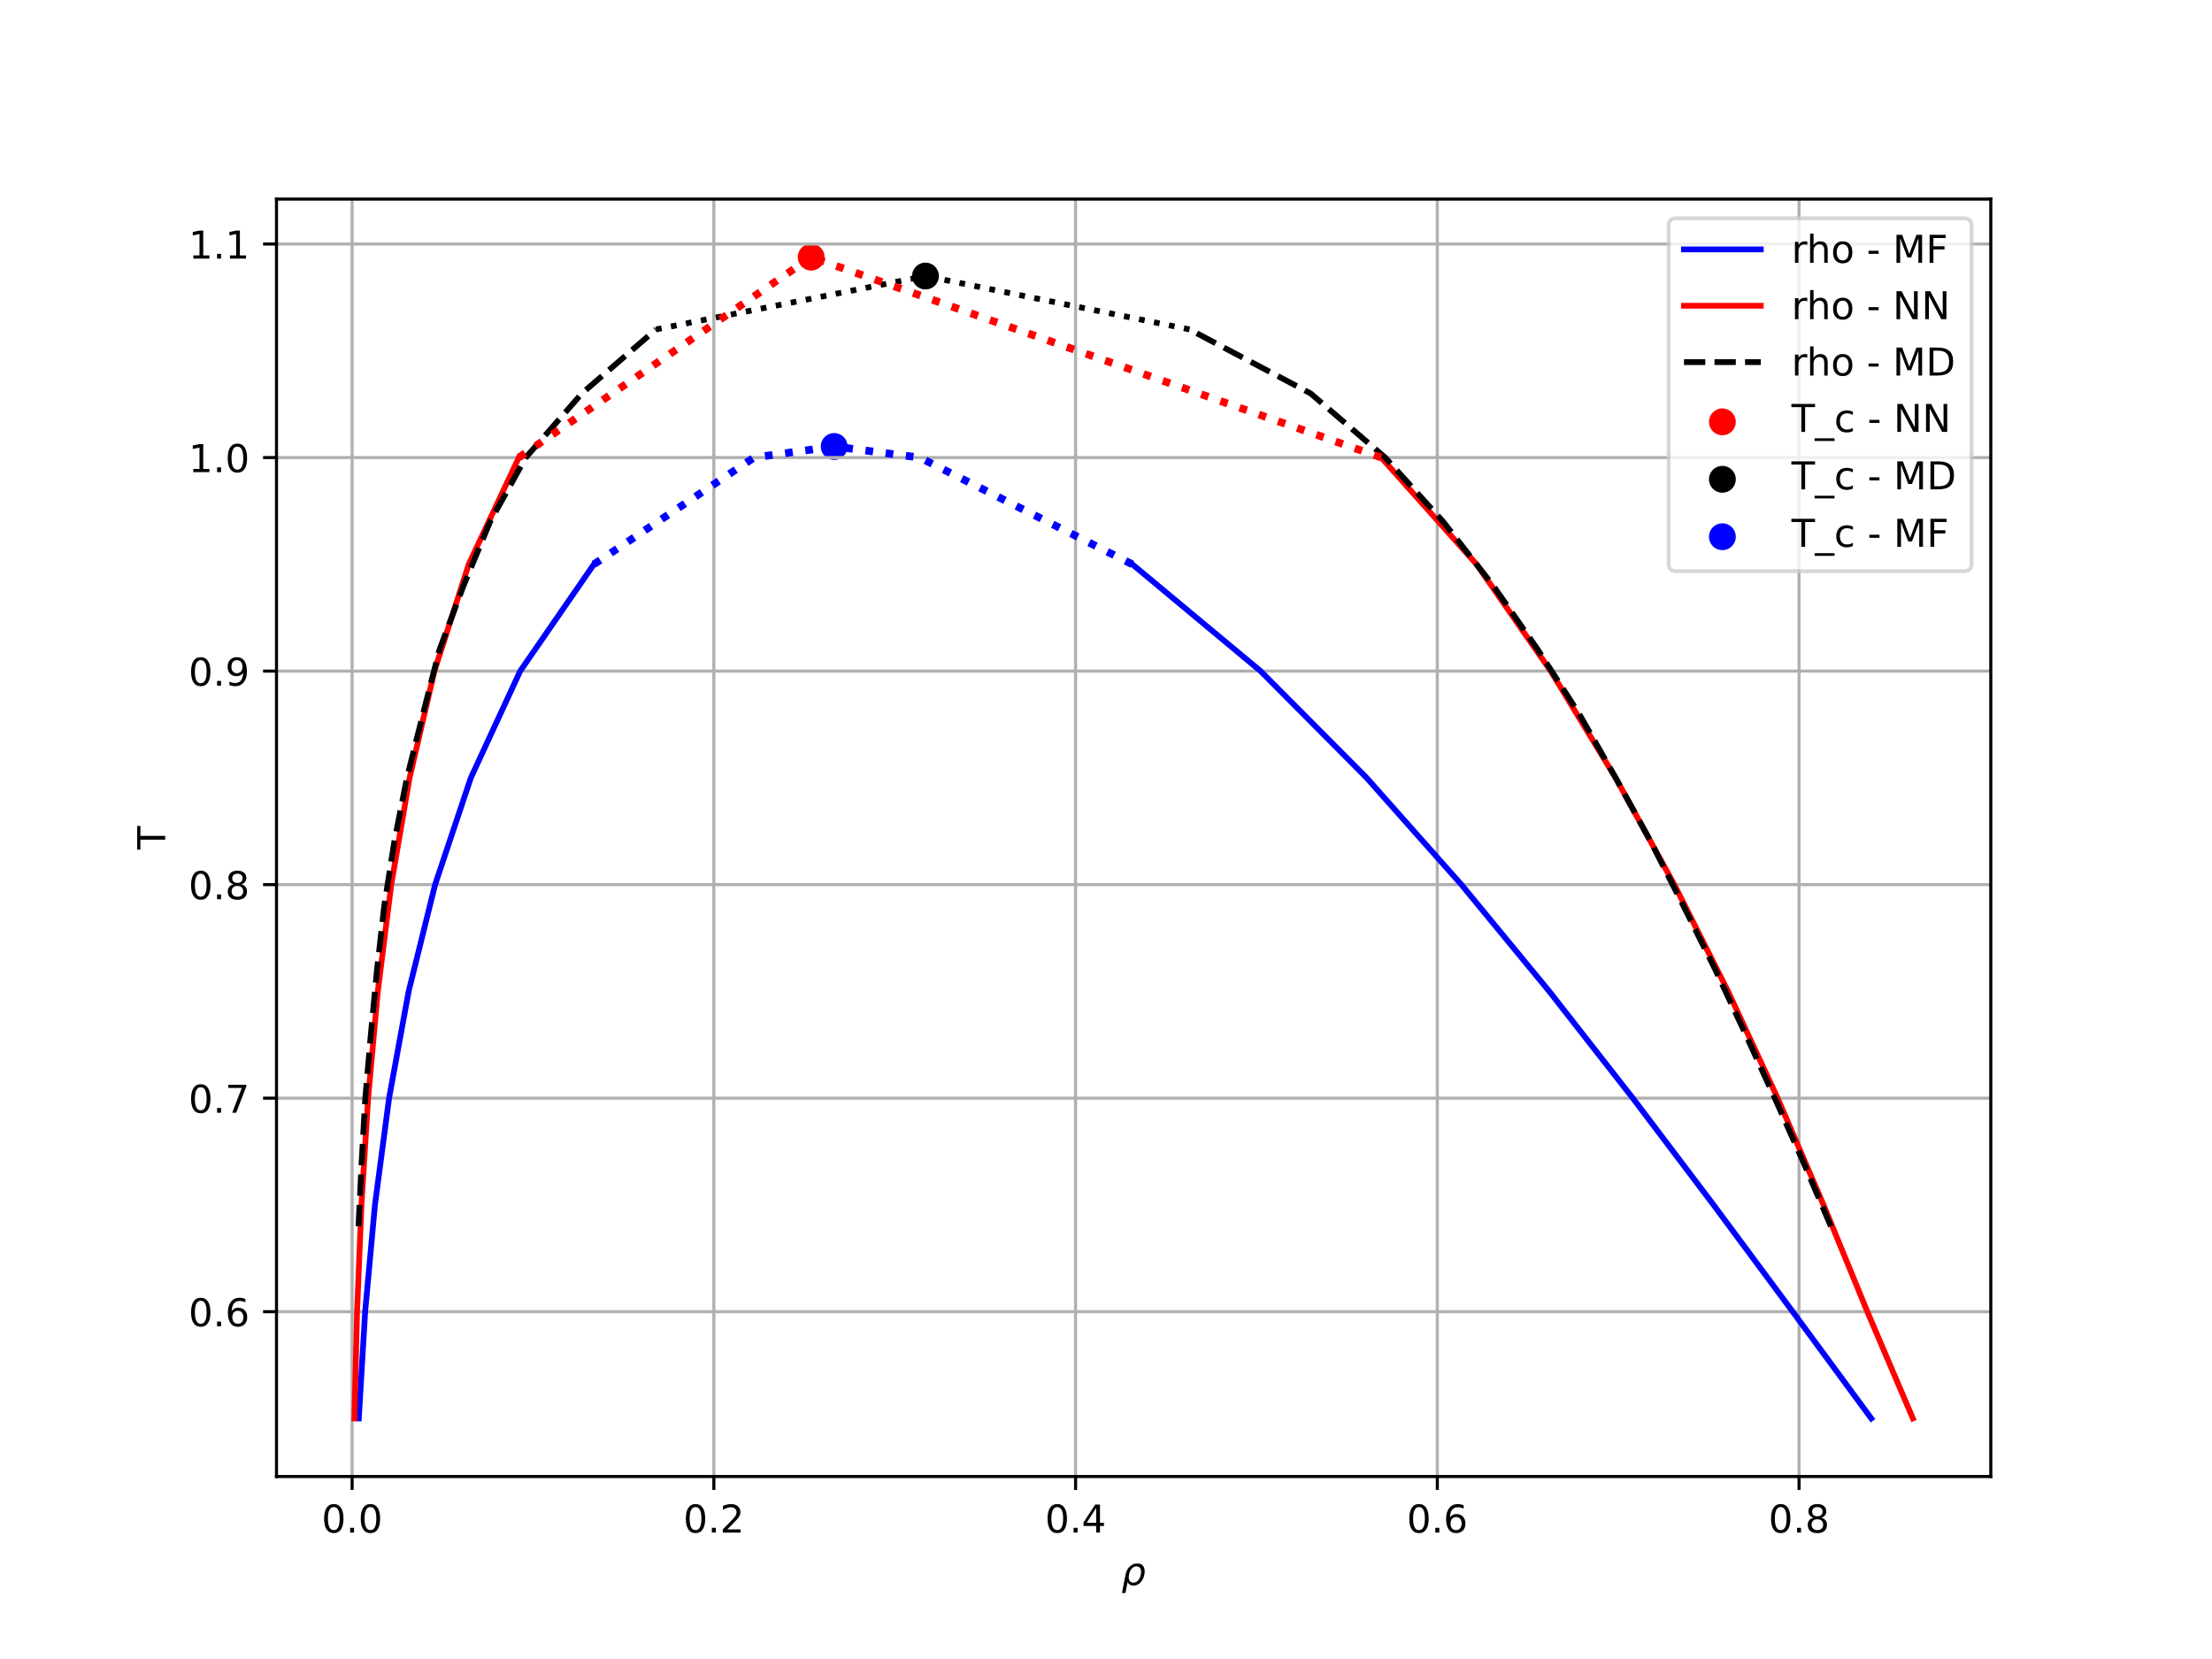
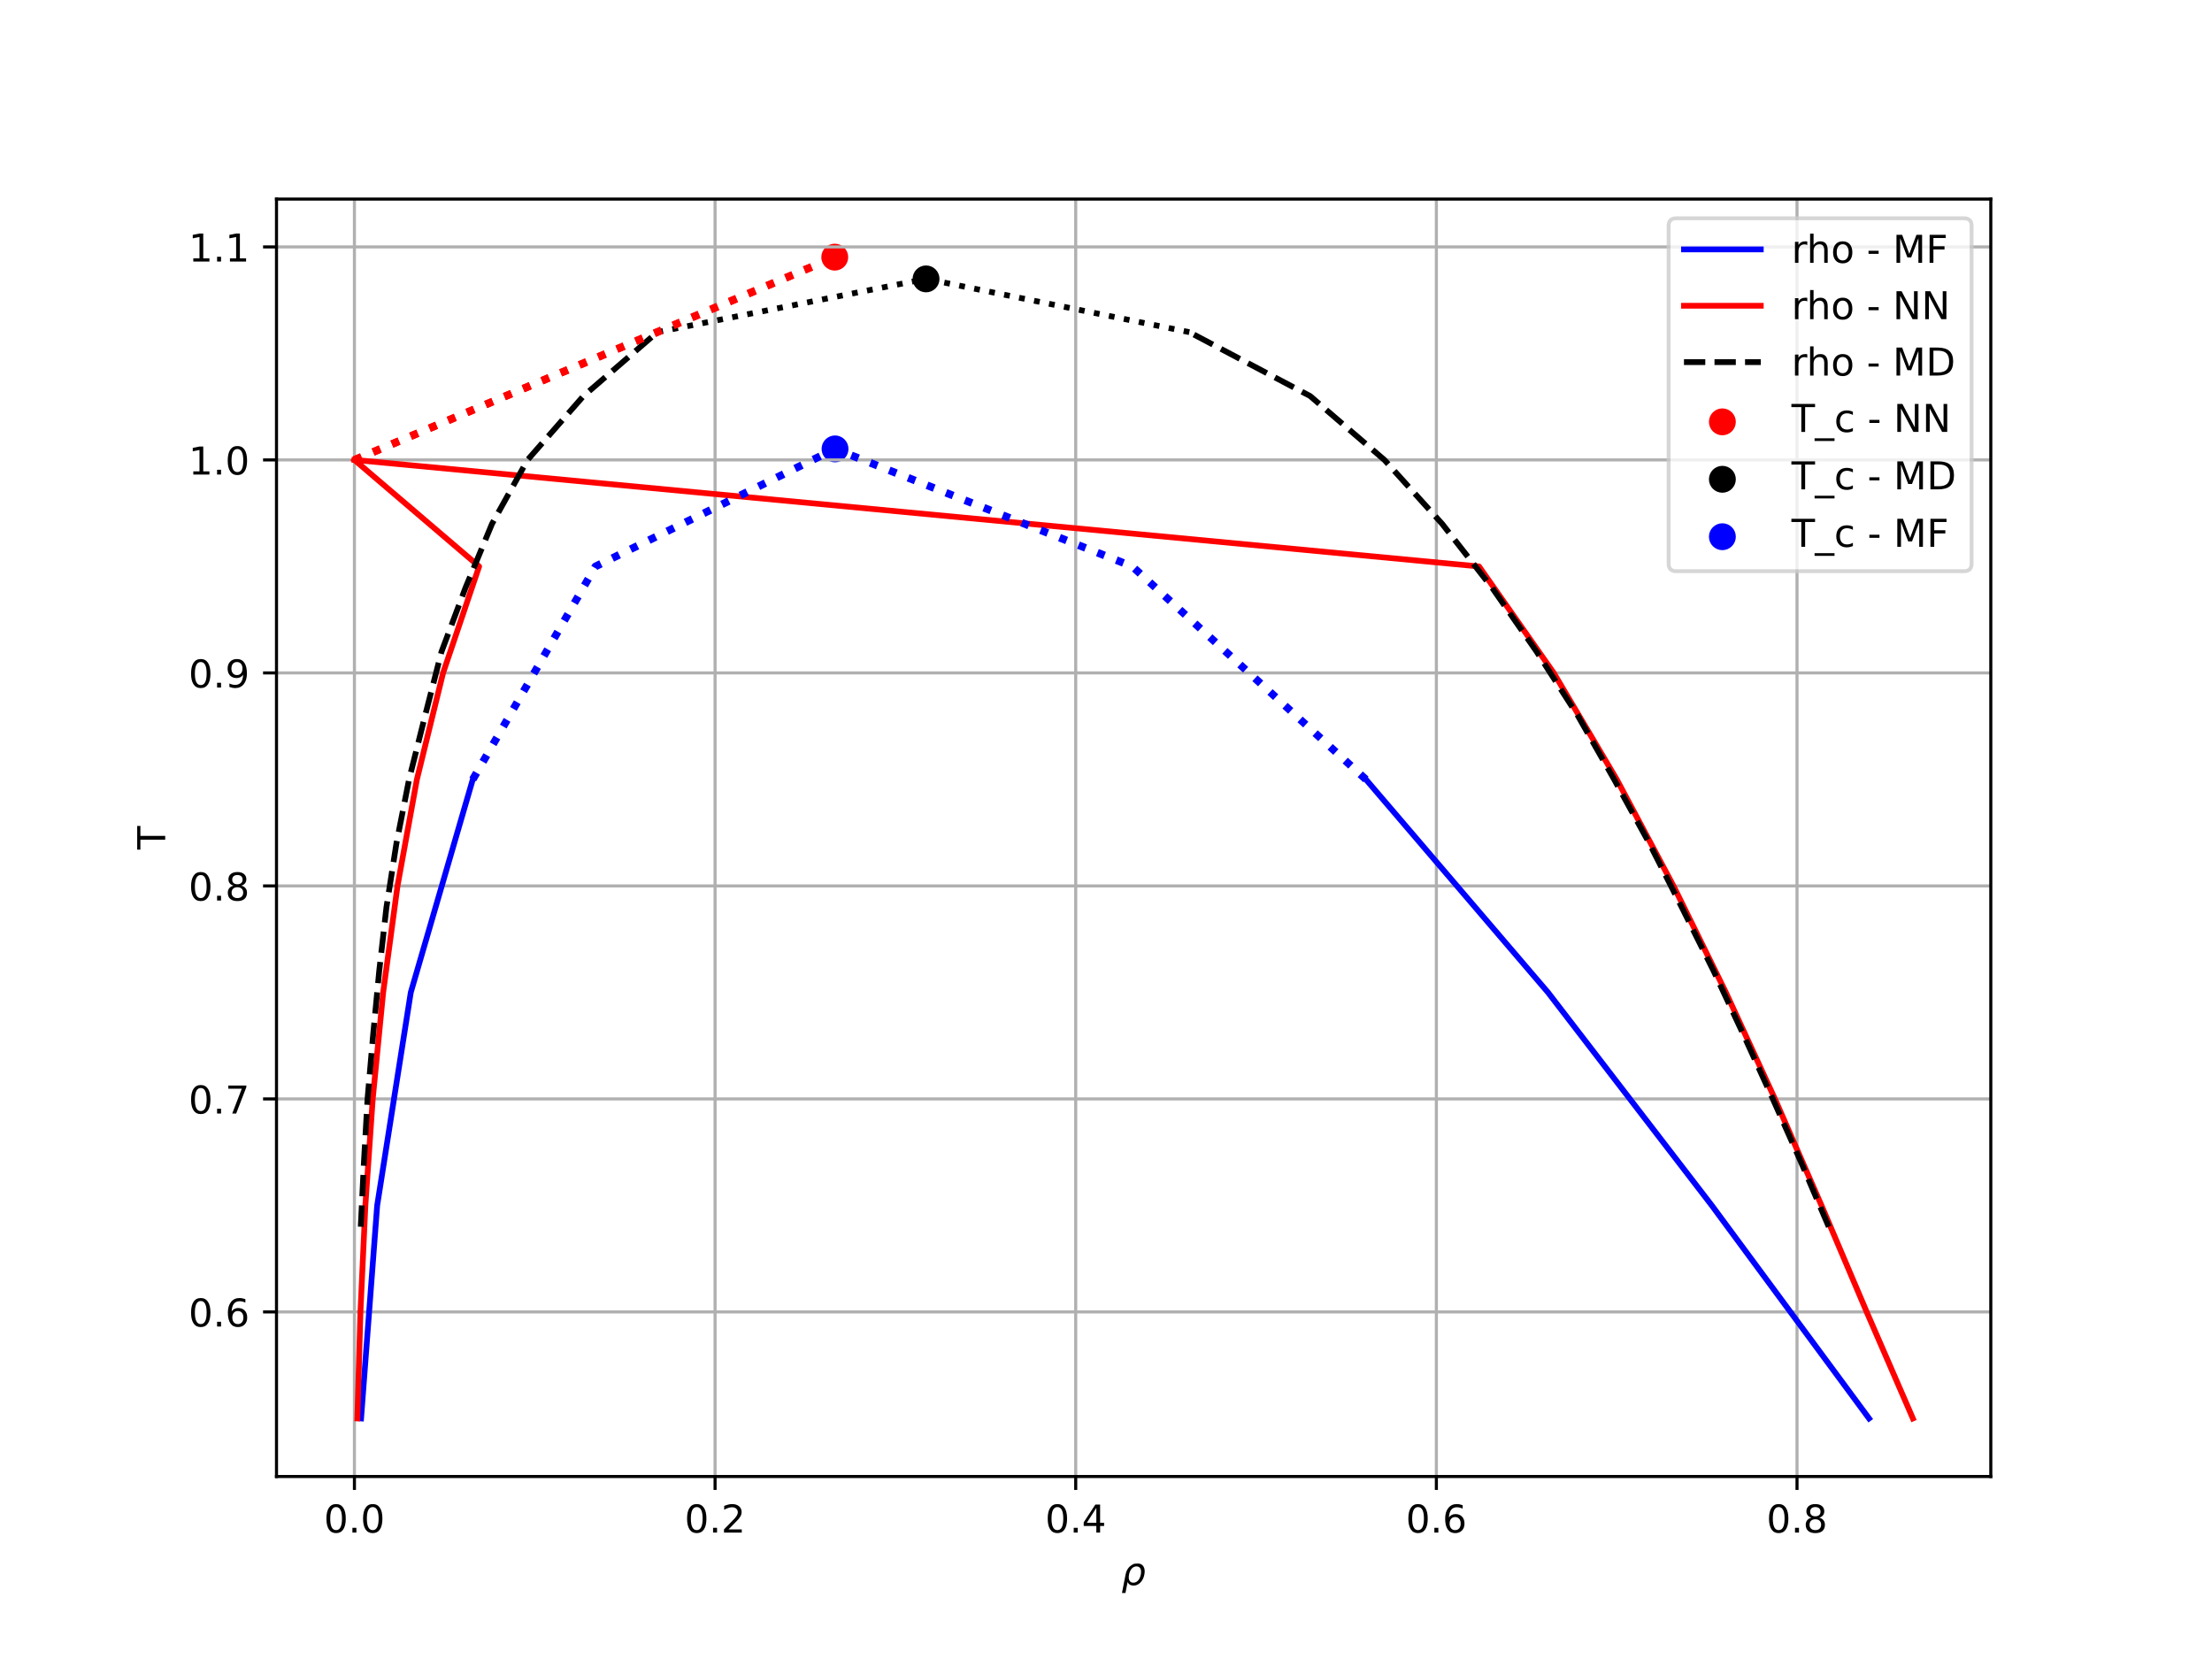
<svg xmlns="http://www.w3.org/2000/svg" xmlns:xlink="http://www.w3.org/1999/xlink" width="576pt" height="432pt" viewBox="0 0 576 432" version="1.1">
  <defs>
    <style type="text/css">*{stroke-linejoin: round; stroke-linecap: butt}</style>
  </defs>
  <g id="figure_1">
    <g id="patch_1">
      <path d="M 0 432  L 576 432  L 576 0  L 0 0  z " style="fill: #ffffff" />
    </g>
    <g id="axes_1">
      <g id="patch_2">
        <path d="M 72 384.48  L 518.4 384.48  L 518.4 51.84  L 72 51.84  z " style="fill: #ffffff" />
      </g>
      <g id="PathCollection_1">
        <defs>
-           <path id="m9071444aba" d="M 0 3  C 0.796 3 1.559 2.684 2.121 2.121  C 2.684 1.559 3 0.796 3 0  C 3 -0.796 2.684 -1.559 2.121 -2.121  C 1.559 -2.684 0.796 -3 0 -3  C -0.796 -3 -1.559 -2.684 -2.121 -2.121  C -2.684 -1.559 -3 -0.796 -3 0  C -3 0.796 -2.684 1.559 -2.121 2.121  C -1.559 2.684 -0.796 3 0 3  z " style="stroke: #ff0000" />
+           <path id="m1b01706b56" d="M 0 3  C 0.796 3 1.559 2.684 2.121 2.121  C 2.684 1.559 3 0.796 3 0  C 3 -0.796 2.684 -1.559 2.121 -2.121  C 1.559 -2.684 0.796 -3 0 -3  C -0.796 -3 -1.559 -2.684 -2.121 -2.121  C -2.684 -1.559 -3 -0.796 -3 0  C -3 0.796 -2.684 1.559 -2.121 2.121  C -1.559 2.684 -0.796 3 0 3  z " style="stroke: #ff0000" />
        </defs>
-         <g clip-path="url(#pd49ff49606)">
-           <use xlink:href="#m9071444aba" x="211.227" y="66.96" style="fill: #ff0000; stroke: #ff0000" />
+         <g clip-path="url(#p42bc08d154)">
+           <use xlink:href="#m1b01706b56" x="217.37" y="66.96" style="fill: #ff0000; stroke: #ff0000" />
        </g>
      </g>
      <g id="PathCollection_2">
        <defs>
-           <path id="m17c21397a3" d="M 0 3  C 0.796 3 1.559 2.684 2.121 2.121  C 2.684 1.559 3 0.796 3 0  C 3 -0.796 2.684 -1.559 2.121 -2.121  C 1.559 -2.684 0.796 -3 0 -3  C -0.796 -3 -1.559 -2.684 -2.121 -2.121  C -2.684 -1.559 -3 -0.796 -3 0  C -3 0.796 -2.684 1.559 -2.121 2.121  C -1.559 2.684 -0.796 3 0 3  z " style="stroke: #000000" />
+           <path id="ma82aede7c8" d="M 0 3  C 0.796 3 1.559 2.684 2.121 2.121  C 2.684 1.559 3 0.796 3 0  C 3 -0.796 2.684 -1.559 2.121 -2.121  C 1.559 -2.684 0.796 -3 0 -3  C -0.796 -3 -1.559 -2.684 -2.121 -2.121  C -2.684 -1.559 -3 -0.796 -3 0  C -3 0.796 -2.684 1.559 -2.121 2.121  C -1.559 2.684 -0.796 3 0 3  z " style="stroke: #000000" />
        </defs>
-         <g clip-path="url(#pd49ff49606)">
-           <use xlink:href="#m17c21397a3" x="240.989" y="71.88" style="stroke: #000000" />
+         <g clip-path="url(#p42bc08d154)">
+           <use xlink:href="#ma82aede7c8" x="241.142" y="72.622" style="stroke: #000000" />
        </g>
      </g>
      <g id="PathCollection_3">
        <defs>
-           <path id="mc3e76c0d43" d="M 0 3  C 0.796 3 1.559 2.684 2.121 2.121  C 2.684 1.559 3 0.796 3 0  C 3 -0.796 2.684 -1.559 2.121 -2.121  C 1.559 -2.684 0.796 -3 0 -3  C -0.796 -3 -1.559 -2.684 -2.121 -2.121  C -2.684 -1.559 -3 -0.796 -3 0  C -3 0.796 -2.684 1.559 -2.121 2.121  C -1.559 2.684 -0.796 3 0 3  z " style="stroke: #0000ff" />
+           <path id="m306298d314" d="M 0 3  C 0.796 3 1.559 2.684 2.121 2.121  C 2.684 1.559 3 0.796 3 0  C 3 -0.796 2.684 -1.559 2.121 -2.121  C 1.559 -2.684 0.796 -3 0 -3  C -0.796 -3 -1.559 -2.684 -2.121 -2.121  C -2.684 -1.559 -3 -0.796 -3 0  C -3 0.796 -2.684 1.559 -2.121 2.121  C -1.559 2.684 -0.796 3 0 3  z " style="stroke: #0000ff" />
        </defs>
-         <g clip-path="url(#pd49ff49606)">
-           <use xlink:href="#mc3e76c0d43" x="217.218" y="116.261" style="fill: #0000ff; stroke: #0000ff" />
+         <g clip-path="url(#p42bc08d154)">
+           <use xlink:href="#m306298d314" x="217.441" y="116.892" style="fill: #0000ff; stroke: #0000ff" />
        </g>
      </g>
      <g id="matplotlib.axis_1">
        <g id="xtick_1">
          <g id="line2d_1">
-             <path d="M 91.692 384.48  L 91.692 51.84  " clip-path="url(#pd49ff49606)" style="fill: none; stroke: #b0b0b0; stroke-width: 0.8; stroke-linecap: square" />
+             <path d="M 92.291 384.48  L 92.291 51.84  " clip-path="url(#p42bc08d154)" style="fill: none; stroke: #b0b0b0; stroke-width: 0.8; stroke-linecap: square" />
          </g>
          <g id="line2d_2">
            <defs>
-               <path id="m2b7b1d5ed8" d="M 0 0  L 0 3.5  " style="stroke: #000000; stroke-width: 0.8" />
-             </defs>
-             <g>
-               <use xlink:href="#m2b7b1d5ed8" x="91.692" y="384.48" style="stroke: #000000; stroke-width: 0.8" />
+               <path id="mb48adef383" d="M 0 0  L 0 3.5  " style="stroke: #000000; stroke-width: 0.8" />
+             </defs>
+             <g>
+               <use xlink:href="#mb48adef383" x="92.291" y="384.48" style="stroke: #000000; stroke-width: 0.8" />
            </g>
          </g>
          <g id="text_1">
-             <g transform="translate(83.74073 399.0784) scale(0.1 -0.1)">
+             <g transform="translate(84.33934 399.0784) scale(0.1 -0.1)">
              <defs>
                <path id="DejaVuSans-30" d="M 2034 4250  Q 1547 4250 1301 3770  Q 1056 3291 1056 2328  Q 1056 1369 1301 889  Q 1547 409 2034 409  Q 2525 409 2770 889  Q 3016 1369 3016 2328  Q 3016 3291 2770 3770  Q 2525 4250 2034 4250  z M 2034 4750  Q 2819 4750 3233 4129  Q 3647 3509 3647 2328  Q 3647 1150 3233 529  Q 2819 -91 2034 -91  Q 1250 -91 836 529  Q 422 1150 422 2328  Q 422 3509 836 4129  Q 1250 4750 2034 4750  z " transform="scale(0.015625)" />
                <path id="DejaVuSans-2e" d="M 684 794  L 1344 794  L 1344 0  L 684 0  L 684 794  z " transform="scale(0.015625)" />
              </defs>
              <use xlink:href="#DejaVuSans-30" />
              <use xlink:href="#DejaVuSans-2e" transform="translate(63.62305 0)" />
              <use xlink:href="#DejaVuSans-30" transform="translate(95.41016 0)" />
            </g>
          </g>
        </g>
        <g id="xtick_2">
          <g id="line2d_3">
-             <path d="M 185.886 384.48  L 185.886 51.84  " clip-path="url(#pd49ff49606)" style="fill: none; stroke: #b0b0b0; stroke-width: 0.8; stroke-linecap: square" />
+             <path d="M 186.203 384.48  L 186.203 51.84  " clip-path="url(#p42bc08d154)" style="fill: none; stroke: #b0b0b0; stroke-width: 0.8; stroke-linecap: square" />
          </g>
          <g id="line2d_4">
            <g>
-               <use xlink:href="#m2b7b1d5ed8" x="185.886" y="384.48" style="stroke: #000000; stroke-width: 0.8" />
+               <use xlink:href="#mb48adef383" x="186.203" y="384.48" style="stroke: #000000; stroke-width: 0.8" />
            </g>
          </g>
          <g id="text_2">
-             <g transform="translate(177.9344 399.0784) scale(0.1 -0.1)">
+             <g transform="translate(178.2516 399.0784) scale(0.1 -0.1)">
              <defs>
                <path id="DejaVuSans-32" d="M 1228 531  L 3431 531  L 3431 0  L 469 0  L 469 531  Q 828 903 1448 1529  Q 2069 2156 2228 2338  Q 2531 2678 2651 2914  Q 2772 3150 2772 3378  Q 2772 3750 2511 3984  Q 2250 4219 1831 4219  Q 1534 4219 1204 4116  Q 875 4013 500 3803  L 500 4441  Q 881 4594 1212 4672  Q 1544 4750 1819 4750  Q 2544 4750 2975 4387  Q 3406 4025 3406 3419  Q 3406 3131 3298 2873  Q 3191 2616 2906 2266  Q 2828 2175 2409 1742  Q 1991 1309 1228 531  z " transform="scale(0.015625)" />
              </defs>
              <use xlink:href="#DejaVuSans-30" />
              <use xlink:href="#DejaVuSans-2e" transform="translate(63.62305 0)" />
              <use xlink:href="#DejaVuSans-32" transform="translate(95.41016 0)" />
            </g>
          </g>
        </g>
        <g id="xtick_3">
          <g id="line2d_5">
-             <path d="M 280.08 384.48  L 280.08 51.84  " clip-path="url(#pd49ff49606)" style="fill: none; stroke: #b0b0b0; stroke-width: 0.8; stroke-linecap: square" />
+             <path d="M 280.115 384.48  L 280.115 51.84  " clip-path="url(#p42bc08d154)" style="fill: none; stroke: #b0b0b0; stroke-width: 0.8; stroke-linecap: square" />
          </g>
          <g id="line2d_6">
            <g>
-               <use xlink:href="#m2b7b1d5ed8" x="280.08" y="384.48" style="stroke: #000000; stroke-width: 0.8" />
+               <use xlink:href="#mb48adef383" x="280.115" y="384.48" style="stroke: #000000; stroke-width: 0.8" />
            </g>
          </g>
          <g id="text_3">
-             <g transform="translate(272.128 399.0784) scale(0.1 -0.1)">
+             <g transform="translate(272.1638 399.0784) scale(0.1 -0.1)">
              <defs>
                <path id="DejaVuSans-34" d="M 2419 4116  L 825 1625  L 2419 1625  L 2419 4116  z M 2253 4666  L 3047 4666  L 3047 1625  L 3713 1625  L 3713 1100  L 3047 1100  L 3047 0  L 2419 0  L 2419 1100  L 313 1100  L 313 1709  L 2253 4666  z " transform="scale(0.015625)" />
              </defs>
              <use xlink:href="#DejaVuSans-30" />
              <use xlink:href="#DejaVuSans-2e" transform="translate(63.62305 0)" />
              <use xlink:href="#DejaVuSans-34" transform="translate(95.41016 0)" />
            </g>
          </g>
        </g>
        <g id="xtick_4">
          <g id="line2d_7">
-             <path d="M 374.273 384.48  L 374.273 51.84  " clip-path="url(#pd49ff49606)" style="fill: none; stroke: #b0b0b0; stroke-width: 0.8; stroke-linecap: square" />
+             <path d="M 374.028 384.48  L 374.028 51.84  " clip-path="url(#p42bc08d154)" style="fill: none; stroke: #b0b0b0; stroke-width: 0.8; stroke-linecap: square" />
          </g>
          <g id="line2d_8">
            <g>
-               <use xlink:href="#m2b7b1d5ed8" x="374.273" y="384.48" style="stroke: #000000; stroke-width: 0.8" />
+               <use xlink:href="#mb48adef383" x="374.028" y="384.48" style="stroke: #000000; stroke-width: 0.8" />
            </g>
          </g>
          <g id="text_4">
-             <g transform="translate(366.3217 399.0784) scale(0.1 -0.1)">
+             <g transform="translate(366.0761 399.0784) scale(0.1 -0.1)">
              <defs>
                <path id="DejaVuSans-36" d="M 2113 2584  Q 1688 2584 1439 2293  Q 1191 2003 1191 1497  Q 1191 994 1439 701  Q 1688 409 2113 409  Q 2538 409 2786 701  Q 3034 994 3034 1497  Q 3034 2003 2786 2293  Q 2538 2584 2113 2584  z M 3366 4563  L 3366 3988  Q 3128 4100 2886 4159  Q 2644 4219 2406 4219  Q 1781 4219 1451 3797  Q 1122 3375 1075 2522  Q 1259 2794 1537 2939  Q 1816 3084 2150 3084  Q 2853 3084 3261 2657  Q 3669 2231 3669 1497  Q 3669 778 3244 343  Q 2819 -91 2113 -91  Q 1303 -91 875 529  Q 447 1150 447 2328  Q 447 3434 972 4092  Q 1497 4750 2381 4750  Q 2619 4750 2861 4703  Q 3103 4656 3366 4563  z " transform="scale(0.015625)" />
              </defs>
              <use xlink:href="#DejaVuSans-30" />
              <use xlink:href="#DejaVuSans-2e" transform="translate(63.62305 0)" />
              <use xlink:href="#DejaVuSans-36" transform="translate(95.41016 0)" />
            </g>
          </g>
        </g>
        <g id="xtick_5">
          <g id="line2d_9">
-             <path d="M 468.467 384.48  L 468.467 51.84  " clip-path="url(#pd49ff49606)" style="fill: none; stroke: #b0b0b0; stroke-width: 0.8; stroke-linecap: square" />
+             <path d="M 467.94 384.48  L 467.94 51.84  " clip-path="url(#p42bc08d154)" style="fill: none; stroke: #b0b0b0; stroke-width: 0.8; stroke-linecap: square" />
          </g>
          <g id="line2d_10">
            <g>
-               <use xlink:href="#m2b7b1d5ed8" x="468.467" y="384.48" style="stroke: #000000; stroke-width: 0.8" />
+               <use xlink:href="#mb48adef383" x="467.94" y="384.48" style="stroke: #000000; stroke-width: 0.8" />
            </g>
          </g>
          <g id="text_5">
-             <g transform="translate(460.5153 399.0784) scale(0.1 -0.1)">
+             <g transform="translate(459.9883 399.0784) scale(0.1 -0.1)">
              <defs>
                <path id="DejaVuSans-38" d="M 2034 2216  Q 1584 2216 1326 1975  Q 1069 1734 1069 1313  Q 1069 891 1326 650  Q 1584 409 2034 409  Q 2484 409 2743 651  Q 3003 894 3003 1313  Q 3003 1734 2745 1975  Q 2488 2216 2034 2216  z M 1403 2484  Q 997 2584 770 2862  Q 544 3141 544 3541  Q 544 4100 942 4425  Q 1341 4750 2034 4750  Q 2731 4750 3128 4425  Q 3525 4100 3525 3541  Q 3525 3141 3298 2862  Q 3072 2584 2669 2484  Q 3125 2378 3379 2068  Q 3634 1759 3634 1313  Q 3634 634 3220 271  Q 2806 -91 2034 -91  Q 1263 -91 848 271  Q 434 634 434 1313  Q 434 1759 690 2068  Q 947 2378 1403 2484  z M 1172 3481  Q 1172 3119 1398 2916  Q 1625 2713 2034 2713  Q 2441 2713 2670 2916  Q 2900 3119 2900 3481  Q 2900 3844 2670 4047  Q 2441 4250 2034 4250  Q 1625 4250 1398 4047  Q 1172 3844 1172 3481  z " transform="scale(0.015625)" />
              </defs>
              <use xlink:href="#DejaVuSans-30" />
              <use xlink:href="#DejaVuSans-2e" transform="translate(63.62305 0)" />
              <use xlink:href="#DejaVuSans-38" transform="translate(95.41016 0)" />
            </g>
          </g>
        </g>
        <g id="text_6">
          <g transform="translate(292 412.7362) scale(0.1 -0.1)">
            <defs>
              <path id="DejaVuSans-Oblique-3c1" d="M 1203 2875  Q 1453 3194 1981 3475  Q 2188 3584 2756 3584  Q 3394 3584 3694 3078  Q 3994 2572 3834 1747  Q 3672 922 3175 415  Q 2678 -91 2041 -91  Q 1656 -91 1409 63  Q 1163 213 1044 525  L 681 -1331  L 103 -1331  L 697 1716  Q 838 2438 1203 2875  z M 3238 1747  Q 3359 2381 3169 2744  Q 2978 3103 2522 3103  Q 2066 3103 1734 2744  Q 1403 2381 1281 1747  Q 1156 1113 1347 750  Q 1538 391 1994 391  Q 2450 391 2781 750  Q 3113 1113 3238 1747  z " transform="scale(0.015625)" />
            </defs>
            <use xlink:href="#DejaVuSans-Oblique-3c1" />
          </g>
        </g>
      </g>
      <g id="matplotlib.axis_2">
        <g id="ytick_1">
          <g id="line2d_11">
-             <path d="M 72 341.558  L 518.4 341.558  " clip-path="url(#pd49ff49606)" style="fill: none; stroke: #b0b0b0; stroke-width: 0.8; stroke-linecap: square" />
+             <path d="M 72 341.627  L 518.4 341.627  " clip-path="url(#p42bc08d154)" style="fill: none; stroke: #b0b0b0; stroke-width: 0.8; stroke-linecap: square" />
          </g>
          <g id="line2d_12">
            <defs>
-               <path id="m7550c9e885" d="M 0 0  L -3.5 0  " style="stroke: #000000; stroke-width: 0.8" />
-             </defs>
-             <g>
-               <use xlink:href="#m7550c9e885" x="72" y="341.558" style="stroke: #000000; stroke-width: 0.8" />
+               <path id="mbc8da05322" d="M 0 0  L -3.5 0  " style="stroke: #000000; stroke-width: 0.8" />
+             </defs>
+             <g>
+               <use xlink:href="#mbc8da05322" x="72" y="341.627" style="stroke: #000000; stroke-width: 0.8" />
            </g>
          </g>
          <g id="text_7">
-             <g transform="translate(49.09687 345.3574) scale(0.1 -0.1)">
+             <g transform="translate(49.09687 345.4267) scale(0.1 -0.1)">
              <use xlink:href="#DejaVuSans-30" />
              <use xlink:href="#DejaVuSans-2e" transform="translate(63.62305 0)" />
              <use xlink:href="#DejaVuSans-36" transform="translate(95.41016 0)" />
            </g>
          </g>
        </g>
        <g id="ytick_2">
          <g id="line2d_13">
-             <path d="M 72 285.954  L 518.4 285.954  " clip-path="url(#pd49ff49606)" style="fill: none; stroke: #b0b0b0; stroke-width: 0.8; stroke-linecap: square" />
+             <path d="M 72 286.162  L 518.4 286.162  " clip-path="url(#p42bc08d154)" style="fill: none; stroke: #b0b0b0; stroke-width: 0.8; stroke-linecap: square" />
          </g>
          <g id="line2d_14">
            <g>
-               <use xlink:href="#m7550c9e885" x="72" y="285.954" style="stroke: #000000; stroke-width: 0.8" />
+               <use xlink:href="#mbc8da05322" x="72" y="286.162" style="stroke: #000000; stroke-width: 0.8" />
            </g>
          </g>
          <g id="text_8">
-             <g transform="translate(49.09687 289.7537) scale(0.1 -0.1)">
+             <g transform="translate(49.09687 289.9616) scale(0.1 -0.1)">
              <defs>
                <path id="DejaVuSans-37" d="M 525 4666  L 3525 4666  L 3525 4397  L 1831 0  L 1172 0  L 2766 4134  L 525 4134  L 525 4666  z " transform="scale(0.015625)" />
              </defs>
              <use xlink:href="#DejaVuSans-30" />
              <use xlink:href="#DejaVuSans-2e" transform="translate(63.62305 0)" />
              <use xlink:href="#DejaVuSans-37" transform="translate(95.41016 0)" />
            </g>
          </g>
        </g>
        <g id="ytick_3">
          <g id="line2d_15">
-             <path d="M 72 230.351  L 518.4 230.351  " clip-path="url(#pd49ff49606)" style="fill: none; stroke: #b0b0b0; stroke-width: 0.8; stroke-linecap: square" />
+             <path d="M 72 230.697  L 518.4 230.697  " clip-path="url(#p42bc08d154)" style="fill: none; stroke: #b0b0b0; stroke-width: 0.8; stroke-linecap: square" />
          </g>
          <g id="line2d_16">
            <g>
-               <use xlink:href="#m7550c9e885" x="72" y="230.351" style="stroke: #000000; stroke-width: 0.8" />
+               <use xlink:href="#mbc8da05322" x="72" y="230.697" style="stroke: #000000; stroke-width: 0.8" />
            </g>
          </g>
          <g id="text_9">
-             <g transform="translate(49.09687 234.15) scale(0.1 -0.1)">
+             <g transform="translate(49.09687 234.4965) scale(0.1 -0.1)">
              <use xlink:href="#DejaVuSans-30" />
              <use xlink:href="#DejaVuSans-2e" transform="translate(63.62305 0)" />
              <use xlink:href="#DejaVuSans-38" transform="translate(95.41016 0)" />
            </g>
          </g>
        </g>
        <g id="ytick_4">
          <g id="line2d_17">
-             <path d="M 72 174.747  L 518.4 174.747  " clip-path="url(#pd49ff49606)" style="fill: none; stroke: #b0b0b0; stroke-width: 0.8; stroke-linecap: square" />
+             <path d="M 72 175.232  L 518.4 175.232  " clip-path="url(#p42bc08d154)" style="fill: none; stroke: #b0b0b0; stroke-width: 0.8; stroke-linecap: square" />
          </g>
          <g id="line2d_18">
            <g>
-               <use xlink:href="#m7550c9e885" x="72" y="174.747" style="stroke: #000000; stroke-width: 0.8" />
+               <use xlink:href="#mbc8da05322" x="72" y="175.232" style="stroke: #000000; stroke-width: 0.8" />
            </g>
          </g>
          <g id="text_10">
-             <g transform="translate(49.09687 178.5463) scale(0.1 -0.1)">
+             <g transform="translate(49.09687 179.0313) scale(0.1 -0.1)">
              <defs>
                <path id="DejaVuSans-39" d="M 703 97  L 703 672  Q 941 559 1184 500  Q 1428 441 1663 441  Q 2288 441 2617 861  Q 2947 1281 2994 2138  Q 2813 1869 2534 1725  Q 2256 1581 1919 1581  Q 1219 1581 811 2004  Q 403 2428 403 3163  Q 403 3881 828 4315  Q 1253 4750 1959 4750  Q 2769 4750 3195 4129  Q 3622 3509 3622 2328  Q 3622 1225 3098 567  Q 2575 -91 1691 -91  Q 1453 -91 1209 -44  Q 966 3 703 97  z M 1959 2075  Q 2384 2075 2632 2365  Q 2881 2656 2881 3163  Q 2881 3666 2632 3958  Q 2384 4250 1959 4250  Q 1534 4250 1286 3958  Q 1038 3666 1038 3163  Q 1038 2656 1286 2365  Q 1534 2075 1959 2075  z " transform="scale(0.015625)" />
              </defs>
              <use xlink:href="#DejaVuSans-30" />
              <use xlink:href="#DejaVuSans-2e" transform="translate(63.62305 0)" />
              <use xlink:href="#DejaVuSans-39" transform="translate(95.41016 0)" />
            </g>
          </g>
        </g>
        <g id="ytick_5">
          <g id="line2d_19">
-             <path d="M 72 119.143  L 518.4 119.143  " clip-path="url(#pd49ff49606)" style="fill: none; stroke: #b0b0b0; stroke-width: 0.8; stroke-linecap: square" />
+             <path d="M 72 119.767  L 518.4 119.767  " clip-path="url(#p42bc08d154)" style="fill: none; stroke: #b0b0b0; stroke-width: 0.8; stroke-linecap: square" />
          </g>
          <g id="line2d_20">
            <g>
-               <use xlink:href="#m7550c9e885" x="72" y="119.143" style="stroke: #000000; stroke-width: 0.8" />
+               <use xlink:href="#mbc8da05322" x="72" y="119.767" style="stroke: #000000; stroke-width: 0.8" />
            </g>
          </g>
          <g id="text_11">
-             <g transform="translate(49.09687 122.9426) scale(0.1 -0.1)">
+             <g transform="translate(49.09687 123.5662) scale(0.1 -0.1)">
              <defs>
                <path id="DejaVuSans-31" d="M 794 531  L 1825 531  L 1825 4091  L 703 3866  L 703 4441  L 1819 4666  L 2450 4666  L 2450 531  L 3481 531  L 3481 0  L 794 0  L 794 531  z " transform="scale(0.015625)" />
              </defs>
              <use xlink:href="#DejaVuSans-31" />
              <use xlink:href="#DejaVuSans-2e" transform="translate(63.62305 0)" />
              <use xlink:href="#DejaVuSans-30" transform="translate(95.41016 0)" />
            </g>
          </g>
        </g>
        <g id="ytick_6">
          <g id="line2d_21">
-             <path d="M 72 63.54  L 518.4 63.54  " clip-path="url(#pd49ff49606)" style="fill: none; stroke: #b0b0b0; stroke-width: 0.8; stroke-linecap: square" />
+             <path d="M 72 64.302  L 518.4 64.302  " clip-path="url(#p42bc08d154)" style="fill: none; stroke: #b0b0b0; stroke-width: 0.8; stroke-linecap: square" />
          </g>
          <g id="line2d_22">
            <g>
-               <use xlink:href="#m7550c9e885" x="72" y="63.54" style="stroke: #000000; stroke-width: 0.8" />
+               <use xlink:href="#mbc8da05322" x="72" y="64.302" style="stroke: #000000; stroke-width: 0.8" />
            </g>
          </g>
          <g id="text_12">
-             <g transform="translate(49.09687 67.33885) scale(0.1 -0.1)">
+             <g transform="translate(49.09687 68.10114) scale(0.1 -0.1)">
              <use xlink:href="#DejaVuSans-31" />
              <use xlink:href="#DejaVuSans-2e" transform="translate(63.62305 0)" />
              <use xlink:href="#DejaVuSans-31" transform="translate(95.41016 0)" />
            </g>
          </g>
        </g>
        <g id="text_13">
          <g transform="translate(43.01719 221.2139) rotate(-90) scale(0.1 -0.1)">
            <defs>
              <path id="DejaVuSans-54" d="M -19 4666  L 3928 4666  L 3928 4134  L 2272 4134  L 2272 0  L 1638 0  L 1638 4134  L -19 4134  L -19 4666  z " transform="scale(0.015625)" />
            </defs>
            <use xlink:href="#DejaVuSans-54" />
          </g>
        </g>
      </g>
      <g id="line2d_23">
-         <path d="M 93.43 369.36  L 95.086 341.558  L 97.637 313.756  L 101.317 285.954  L 106.41 258.153  L 113.303 230.351  L 122.605 202.549  L 135.455 174.747  L 154.643 146.945  " clip-path="url(#pd49ff49606)" style="fill: none; stroke: #0000ff; stroke-width: 1.5; stroke-linecap: square" />
+         <path d="M 94.024 369.36  L 98.218 313.895  L 106.966 258.43  L 123.112 202.965  " clip-path="url(#p42bc08d154)" style="fill: none; stroke: #0000ff; stroke-width: 1.5; stroke-linecap: square" />
      </g>
      <g id="line2d_24">
-         <path d="M 487.28 369.36  L 466.821 341.558  L 446.207 313.756  L 425.18 285.954  L 403.43 258.153  L 380.542 230.351  L 355.873 202.549  L 328.253 174.747  L 294.857 146.945  " clip-path="url(#pd49ff49606)" style="fill: none; stroke: #0000ff; stroke-width: 1.5; stroke-linecap: square" />
+         <path d="M 486.697 369.36  L 445.746 313.895  L 403.098 258.43  L 355.683 202.965  " clip-path="url(#p42bc08d154)" style="fill: none; stroke: #0000ff; stroke-width: 1.5; stroke-linecap: square" />
      </g>
      <g id="line2d_25">
-         <path d="M 92.291 369.36  L 92.977 341.558  L 94.119 313.756  L 95.864 285.954  L 98.382 258.153  L 101.883 230.351  L 106.652 202.549  L 113.123 174.747  L 122.055 146.945  L 135.098 119.143  " clip-path="url(#pd49ff49606)" style="fill: none; stroke: #ff0000; stroke-width: 1.5; stroke-linecap: square" />
+         <path d="M 93.057 369.36  L 93.858 341.627  L 95.143 313.895  L 97.058 286.162  L 99.775 258.43  L 103.511 230.697  L 108.56 202.965  L 115.377 175.232  L 124.764 147.5  L 92.291 119.767  " clip-path="url(#p42bc08d154)" style="fill: none; stroke: #ff0000; stroke-width: 1.5; stroke-linecap: square" />
      </g>
      <g id="line2d_26">
-         <path d="M 498.109 369.36  L 486.251 341.558  L 474.844 313.756  L 462.889 285.954  L 449.986 258.153  L 435.98 230.351  L 420.702 202.549  L 403.808 174.747  L 384.496 146.945  L 359.671 119.143  " clip-path="url(#pd49ff49606)" style="fill: none; stroke: #ff0000; stroke-width: 1.5; stroke-linecap: square" />
+         <path d="M 498.109 369.36  L 486.082 341.627  L 474.309 313.895  L 462.19 286.162  L 449.417 258.43  L 435.775 230.697  L 421 202.965  L 404.589 175.232  L 385.138 147.5  L 92.291 119.767  " clip-path="url(#p42bc08d154)" style="fill: none; stroke: #ff0000; stroke-width: 1.5; stroke-linecap: square" />
      </g>
      <g id="line2d_27">
-         <path d="M 93.345 319.317  L 94.165 302.636  L 95.116 285.954  L 96.572 269.273  L 98.163 252.592  L 100.057 235.911  L 102.666 219.23  L 105.963 202.549  L 110.154 185.868  L 114.44 169.187  L 120.704 152.506  L 127.627 135.824  L 136.905 119.143  L 151.505 102.462  L 170.815 85.781  " clip-path="url(#pd49ff49606)" style="fill: none; stroke-dasharray: 5.55,2.4; stroke-dashoffset: 0; stroke: #000000; stroke-width: 1.5" />
+         <path d="M 93.939 319.441  L 94.756 302.802  L 95.705 286.162  L 97.156 269.523  L 98.743 252.883  L 100.63 236.244  L 103.232 219.604  L 106.519 202.965  L 110.698 186.325  L 114.971 169.686  L 121.216 153.046  L 128.118 136.407  L 137.369 119.767  L 151.925 103.127  L 171.177 86.488  " clip-path="url(#p42bc08d154)" style="fill: none; stroke-dasharray: 5.55,2.4; stroke-dashoffset: 0; stroke: #000000; stroke-width: 1.5" />
      </g>
      <g id="line2d_28">
-         <path d="M 476.756 319.317  L 469.597 302.636  L 462.156 285.954  L 454.526 269.273  L 446.708 252.592  L 438.372 235.911  L 429.895 219.23  L 420.711 202.549  L 411.197 185.868  L 400.459 169.187  L 388.826 152.506  L 375.78 135.824  L 360.709 119.143  L 341.305 102.462  L 309.751 85.781  " clip-path="url(#pd49ff49606)" style="fill: none; stroke-dasharray: 5.55,2.4; stroke-dashoffset: 0; stroke: #000000; stroke-width: 1.5" />
+         <path d="M 476.204 319.441  L 469.067 302.802  L 461.648 286.162  L 454.041 269.523  L 446.246 252.883  L 437.935 236.244  L 429.483 219.604  L 420.326 202.965  L 410.841 186.325  L 400.135 169.686  L 388.537 153.046  L 375.53 136.407  L 360.504 119.767  L 341.158 103.127  L 309.698 86.488  " clip-path="url(#p42bc08d154)" style="fill: none; stroke-dasharray: 5.55,2.4; stroke-dashoffset: 0; stroke: #000000; stroke-width: 1.5" />
      </g>
      <g id="line2d_29">
-         <path d="M 170.815 85.781  L 240.989 71.88  " clip-path="url(#pd49ff49606)" style="fill: none; stroke-dasharray: 1.5,2.475; stroke-dashoffset: 0; stroke: #000000; stroke-width: 1.5" />
+         <path d="M 171.177 86.488  L 241.142 72.622  " clip-path="url(#p42bc08d154)" style="fill: none; stroke-dasharray: 1.5,2.475; stroke-dashoffset: 0; stroke: #000000; stroke-width: 1.5" />
      </g>
      <g id="line2d_30">
-         <path d="M 309.751 85.781  L 240.989 71.88  " clip-path="url(#pd49ff49606)" style="fill: none; stroke-dasharray: 1.5,2.475; stroke-dashoffset: 0; stroke: #000000; stroke-width: 1.5" />
+         <path d="M 309.698 86.488  L 241.142 72.622  " clip-path="url(#p42bc08d154)" style="fill: none; stroke-dasharray: 1.5,2.475; stroke-dashoffset: 0; stroke: #000000; stroke-width: 1.5" />
      </g>
      <g id="patch_3">
        <path d="M 72 384.48  L 72 51.84  " style="fill: none; stroke: #000000; stroke-width: 0.8; stroke-linejoin: miter; stroke-linecap: square" />
      </g>
      <g id="patch_4">
        <path d="M 518.4 384.48  L 518.4 51.84  " style="fill: none; stroke: #000000; stroke-width: 0.8; stroke-linejoin: miter; stroke-linecap: square" />
      </g>
      <g id="patch_5">
        <path d="M 72 384.48  L 518.4 384.48  " style="fill: none; stroke: #000000; stroke-width: 0.8; stroke-linejoin: miter; stroke-linecap: square" />
      </g>
      <g id="patch_6">
        <path d="M 72 51.84  L 518.4 51.84  " style="fill: none; stroke: #000000; stroke-width: 0.8; stroke-linejoin: miter; stroke-linecap: square" />
      </g>
      <g id="line2d_31">
-         <path d="M 135.098 119.143  L 211.227 66.96  " clip-path="url(#pd49ff49606)" style="fill: none; stroke-dasharray: 2,3.3; stroke-dashoffset: 0; stroke: #ff0000; stroke-width: 2" />
+         <path d="M 92.291 119.767  L 217.37 66.96  " clip-path="url(#p42bc08d154)" style="fill: none; stroke-dasharray: 2,3.3; stroke-dashoffset: 0; stroke: #ff0000; stroke-width: 2" />
      </g>
      <g id="line2d_32">
-         <path d="M 359.671 119.143  L 211.227 66.96  " clip-path="url(#pd49ff49606)" style="fill: none; stroke-dasharray: 2,3.3; stroke-dashoffset: 0; stroke: #ff0000; stroke-width: 2" />
+         <path d="M 92.291 119.767  L 217.37 66.96  " clip-path="url(#p42bc08d154)" style="fill: none; stroke-dasharray: 2,3.3; stroke-dashoffset: 0; stroke: #ff0000; stroke-width: 2" />
      </g>
      <g id="line2d_33">
-         <path d="M 154.643 146.945  L 196.336 119.143  L 217.218 116.261  " clip-path="url(#pd49ff49606)" style="fill: none; stroke-dasharray: 2,3.3; stroke-dashoffset: 0; stroke: #0000ff; stroke-width: 2" />
+         <path d="M 123.112 202.965  L 155.054 147.5  L 217.441 116.892  " clip-path="url(#p42bc08d154)" style="fill: none; stroke-dasharray: 2,3.3; stroke-dashoffset: 0; stroke: #0000ff; stroke-width: 2" />
      </g>
      <g id="line2d_34">
-         <path d="M 294.857 146.945  L 239.489 119.143  L 217.218 116.261  " clip-path="url(#pd49ff49606)" style="fill: none; stroke-dasharray: 2,3.3; stroke-dashoffset: 0; stroke: #0000ff; stroke-width: 2" />
+         <path d="M 355.683 202.965  L 294.848 147.5  L 217.441 116.892  " clip-path="url(#p42bc08d154)" style="fill: none; stroke-dasharray: 2,3.3; stroke-dashoffset: 0; stroke: #0000ff; stroke-width: 2" />
      </g>
      <g id="legend_1">
        <g id="patch_7">
          <path d="M 436.502 148.743  L 511.4 148.743  Q 513.4 148.743 513.4 146.743  L 513.4 58.84  Q 513.4 56.84 511.4 56.84  L 436.502 56.84  Q 434.502 56.84 434.502 58.84  L 434.502 146.743  Q 434.502 148.743 436.502 148.743  z " style="fill: #ffffff; opacity: 0.8; stroke: #cccccc; stroke-linejoin: miter" />
        </g>
        <g id="line2d_35">
          <path d="M 438.502 64.938  L 448.502 64.938  L 458.502 64.938  " style="fill: none; stroke: #0000ff; stroke-width: 1.5; stroke-linecap: square" />
        </g>
        <g id="text_14">
          <g transform="translate(466.5016 68.43844) scale(0.1 -0.1)">
            <defs>
              <path id="DejaVuSans-72" d="M 2631 2963  Q 2534 3019 2420 3045  Q 2306 3072 2169 3072  Q 1681 3072 1420 2755  Q 1159 2438 1159 1844  L 1159 0  L 581 0  L 581 3500  L 1159 3500  L 1159 2956  Q 1341 3275 1631 3429  Q 1922 3584 2338 3584  Q 2397 3584 2469 3576  Q 2541 3569 2628 3553  L 2631 2963  z " transform="scale(0.015625)" />
              <path id="DejaVuSans-68" d="M 3513 2113  L 3513 0  L 2938 0  L 2938 2094  Q 2938 2591 2744 2837  Q 2550 3084 2163 3084  Q 1697 3084 1428 2787  Q 1159 2491 1159 1978  L 1159 0  L 581 0  L 581 4863  L 1159 4863  L 1159 2956  Q 1366 3272 1645 3428  Q 1925 3584 2291 3584  Q 2894 3584 3203 3211  Q 3513 2838 3513 2113  z " transform="scale(0.015625)" />
              <path id="DejaVuSans-6f" d="M 1959 3097  Q 1497 3097 1228 2736  Q 959 2375 959 1747  Q 959 1119 1226 758  Q 1494 397 1959 397  Q 2419 397 2687 759  Q 2956 1122 2956 1747  Q 2956 2369 2687 2733  Q 2419 3097 1959 3097  z M 1959 3584  Q 2709 3584 3137 3096  Q 3566 2609 3566 1747  Q 3566 888 3137 398  Q 2709 -91 1959 -91  Q 1206 -91 779 398  Q 353 888 353 1747  Q 353 2609 779 3096  Q 1206 3584 1959 3584  z " transform="scale(0.015625)" />
              <path id="DejaVuSans-20" transform="scale(0.015625)" />
              <path id="DejaVuSans-2d" d="M 313 2009  L 1997 2009  L 1997 1497  L 313 1497  L 313 2009  z " transform="scale(0.015625)" />
              <path id="DejaVuSans-4d" d="M 628 4666  L 1569 4666  L 2759 1491  L 3956 4666  L 4897 4666  L 4897 0  L 4281 0  L 4281 4097  L 3078 897  L 2444 897  L 1241 4097  L 1241 0  L 628 0  L 628 4666  z " transform="scale(0.015625)" />
              <path id="DejaVuSans-46" d="M 628 4666  L 3309 4666  L 3309 4134  L 1259 4134  L 1259 2759  L 3109 2759  L 3109 2228  L 1259 2228  L 1259 0  L 628 0  L 628 4666  z " transform="scale(0.015625)" />
            </defs>
            <use xlink:href="#DejaVuSans-72" />
            <use xlink:href="#DejaVuSans-68" transform="translate(39.36328 0)" />
            <use xlink:href="#DejaVuSans-6f" transform="translate(102.7422 0)" />
            <use xlink:href="#DejaVuSans-20" transform="translate(163.9238 0)" />
            <use xlink:href="#DejaVuSans-2d" transform="translate(195.7109 0)" />
            <use xlink:href="#DejaVuSans-20" transform="translate(231.7949 0)" />
            <use xlink:href="#DejaVuSans-4d" transform="translate(263.582 0)" />
            <use xlink:href="#DejaVuSans-46" transform="translate(349.8613 0)" />
          </g>
        </g>
        <g id="line2d_36">
          <path d="M 438.502 79.617  L 448.502 79.617  L 458.502 79.617  " style="fill: none; stroke: #ff0000; stroke-width: 1.5; stroke-linecap: square" />
        </g>
        <g id="text_15">
          <g transform="translate(466.5016 83.11656) scale(0.1 -0.1)">
            <defs>
              <path id="DejaVuSans-4e" d="M 628 4666  L 1478 4666  L 3547 763  L 3547 4666  L 4159 4666  L 4159 0  L 3309 0  L 1241 3903  L 1241 0  L 628 0  L 628 4666  z " transform="scale(0.015625)" />
            </defs>
            <use xlink:href="#DejaVuSans-72" />
            <use xlink:href="#DejaVuSans-68" transform="translate(39.36328 0)" />
            <use xlink:href="#DejaVuSans-6f" transform="translate(102.7422 0)" />
            <use xlink:href="#DejaVuSans-20" transform="translate(163.9238 0)" />
            <use xlink:href="#DejaVuSans-2d" transform="translate(195.7109 0)" />
            <use xlink:href="#DejaVuSans-20" transform="translate(231.7949 0)" />
            <use xlink:href="#DejaVuSans-4e" transform="translate(263.582 0)" />
            <use xlink:href="#DejaVuSans-4e" transform="translate(338.3867 0)" />
          </g>
        </g>
        <g id="line2d_37">
          <path d="M 438.502 94.295  L 448.502 94.295  L 458.502 94.295  " style="fill: none; stroke-dasharray: 5.55,2.4; stroke-dashoffset: 0; stroke: #000000; stroke-width: 1.5" />
        </g>
        <g id="text_16">
          <g transform="translate(466.5016 97.79469) scale(0.1 -0.1)">
            <defs>
              <path id="DejaVuSans-44" d="M 1259 4147  L 1259 519  L 2022 519  Q 2988 519 3436 956  Q 3884 1394 3884 2338  Q 3884 3275 3436 3711  Q 2988 4147 2022 4147  L 1259 4147  z M 628 4666  L 1925 4666  Q 3281 4666 3915 4102  Q 4550 3538 4550 2338  Q 4550 1131 3912 565  Q 3275 0 1925 0  L 628 0  L 628 4666  z " transform="scale(0.015625)" />
            </defs>
            <use xlink:href="#DejaVuSans-72" />
            <use xlink:href="#DejaVuSans-68" transform="translate(39.36328 0)" />
            <use xlink:href="#DejaVuSans-6f" transform="translate(102.7422 0)" />
            <use xlink:href="#DejaVuSans-20" transform="translate(163.9238 0)" />
            <use xlink:href="#DejaVuSans-2d" transform="translate(195.7109 0)" />
            <use xlink:href="#DejaVuSans-20" transform="translate(231.7949 0)" />
            <use xlink:href="#DejaVuSans-4d" transform="translate(263.582 0)" />
            <use xlink:href="#DejaVuSans-44" transform="translate(349.8613 0)" />
          </g>
        </g>
        <g id="PathCollection_4">
          <g>
-             <use xlink:href="#m9071444aba" x="448.502" y="109.848" style="fill: #ff0000; stroke: #ff0000" />
+             <use xlink:href="#m1b01706b56" x="448.502" y="109.848" style="fill: #ff0000; stroke: #ff0000" />
          </g>
        </g>
        <g id="text_17">
          <g transform="translate(466.5016 112.4728) scale(0.1 -0.1)">
            <defs>
              <path id="DejaVuSans-5f" d="M 3263 -1063  L 3263 -1509  L -63 -1509  L -63 -1063  L 3263 -1063  z " transform="scale(0.015625)" />
              <path id="DejaVuSans-63" d="M 3122 3366  L 3122 2828  Q 2878 2963 2633 3030  Q 2388 3097 2138 3097  Q 1578 3097 1268 2742  Q 959 2388 959 1747  Q 959 1106 1268 751  Q 1578 397 2138 397  Q 2388 397 2633 464  Q 2878 531 3122 666  L 3122 134  Q 2881 22 2623 -34  Q 2366 -91 2075 -91  Q 1284 -91 818 406  Q 353 903 353 1747  Q 353 2603 823 3093  Q 1294 3584 2113 3584  Q 2378 3584 2631 3529  Q 2884 3475 3122 3366  z " transform="scale(0.015625)" />
            </defs>
            <use xlink:href="#DejaVuSans-54" />
            <use xlink:href="#DejaVuSans-5f" transform="translate(61.08398 0)" />
            <use xlink:href="#DejaVuSans-63" transform="translate(111.084 0)" />
            <use xlink:href="#DejaVuSans-20" transform="translate(166.0645 0)" />
            <use xlink:href="#DejaVuSans-2d" transform="translate(197.8516 0)" />
            <use xlink:href="#DejaVuSans-20" transform="translate(233.9355 0)" />
            <use xlink:href="#DejaVuSans-4e" transform="translate(265.7227 0)" />
            <use xlink:href="#DejaVuSans-4e" transform="translate(340.5273 0)" />
          </g>
        </g>
        <g id="PathCollection_5">
          <g>
-             <use xlink:href="#m17c21397a3" x="448.502" y="124.804" style="stroke: #000000" />
+             <use xlink:href="#ma82aede7c8" x="448.502" y="124.804" style="stroke: #000000" />
          </g>
        </g>
        <g id="text_18">
          <g transform="translate(466.5016 127.4291) scale(0.1 -0.1)">
            <use xlink:href="#DejaVuSans-54" />
            <use xlink:href="#DejaVuSans-5f" transform="translate(61.08398 0)" />
            <use xlink:href="#DejaVuSans-63" transform="translate(111.084 0)" />
            <use xlink:href="#DejaVuSans-20" transform="translate(166.0645 0)" />
            <use xlink:href="#DejaVuSans-2d" transform="translate(197.8516 0)" />
            <use xlink:href="#DejaVuSans-20" transform="translate(233.9355 0)" />
            <use xlink:href="#DejaVuSans-4d" transform="translate(265.7227 0)" />
            <use xlink:href="#DejaVuSans-44" transform="translate(352.002 0)" />
          </g>
        </g>
        <g id="PathCollection_6">
          <g>
-             <use xlink:href="#mc3e76c0d43" x="448.502" y="139.76" style="fill: #0000ff; stroke: #0000ff" />
+             <use xlink:href="#m306298d314" x="448.502" y="139.76" style="fill: #0000ff; stroke: #0000ff" />
          </g>
        </g>
        <g id="text_19">
          <g transform="translate(466.5016 142.3853) scale(0.1 -0.1)">
            <use xlink:href="#DejaVuSans-54" />
            <use xlink:href="#DejaVuSans-5f" transform="translate(61.08398 0)" />
            <use xlink:href="#DejaVuSans-63" transform="translate(111.084 0)" />
            <use xlink:href="#DejaVuSans-20" transform="translate(166.0645 0)" />
            <use xlink:href="#DejaVuSans-2d" transform="translate(197.8516 0)" />
            <use xlink:href="#DejaVuSans-20" transform="translate(233.9355 0)" />
            <use xlink:href="#DejaVuSans-4d" transform="translate(265.7227 0)" />
            <use xlink:href="#DejaVuSans-46" transform="translate(352.002 0)" />
          </g>
        </g>
      </g>
    </g>
  </g>
  <defs>
-     <clipPath id="pd49ff49606">
+     <clipPath id="p42bc08d154">
      <rect x="72" y="51.84" width="446.4" height="332.64" />
    </clipPath>
  </defs>
</svg>
